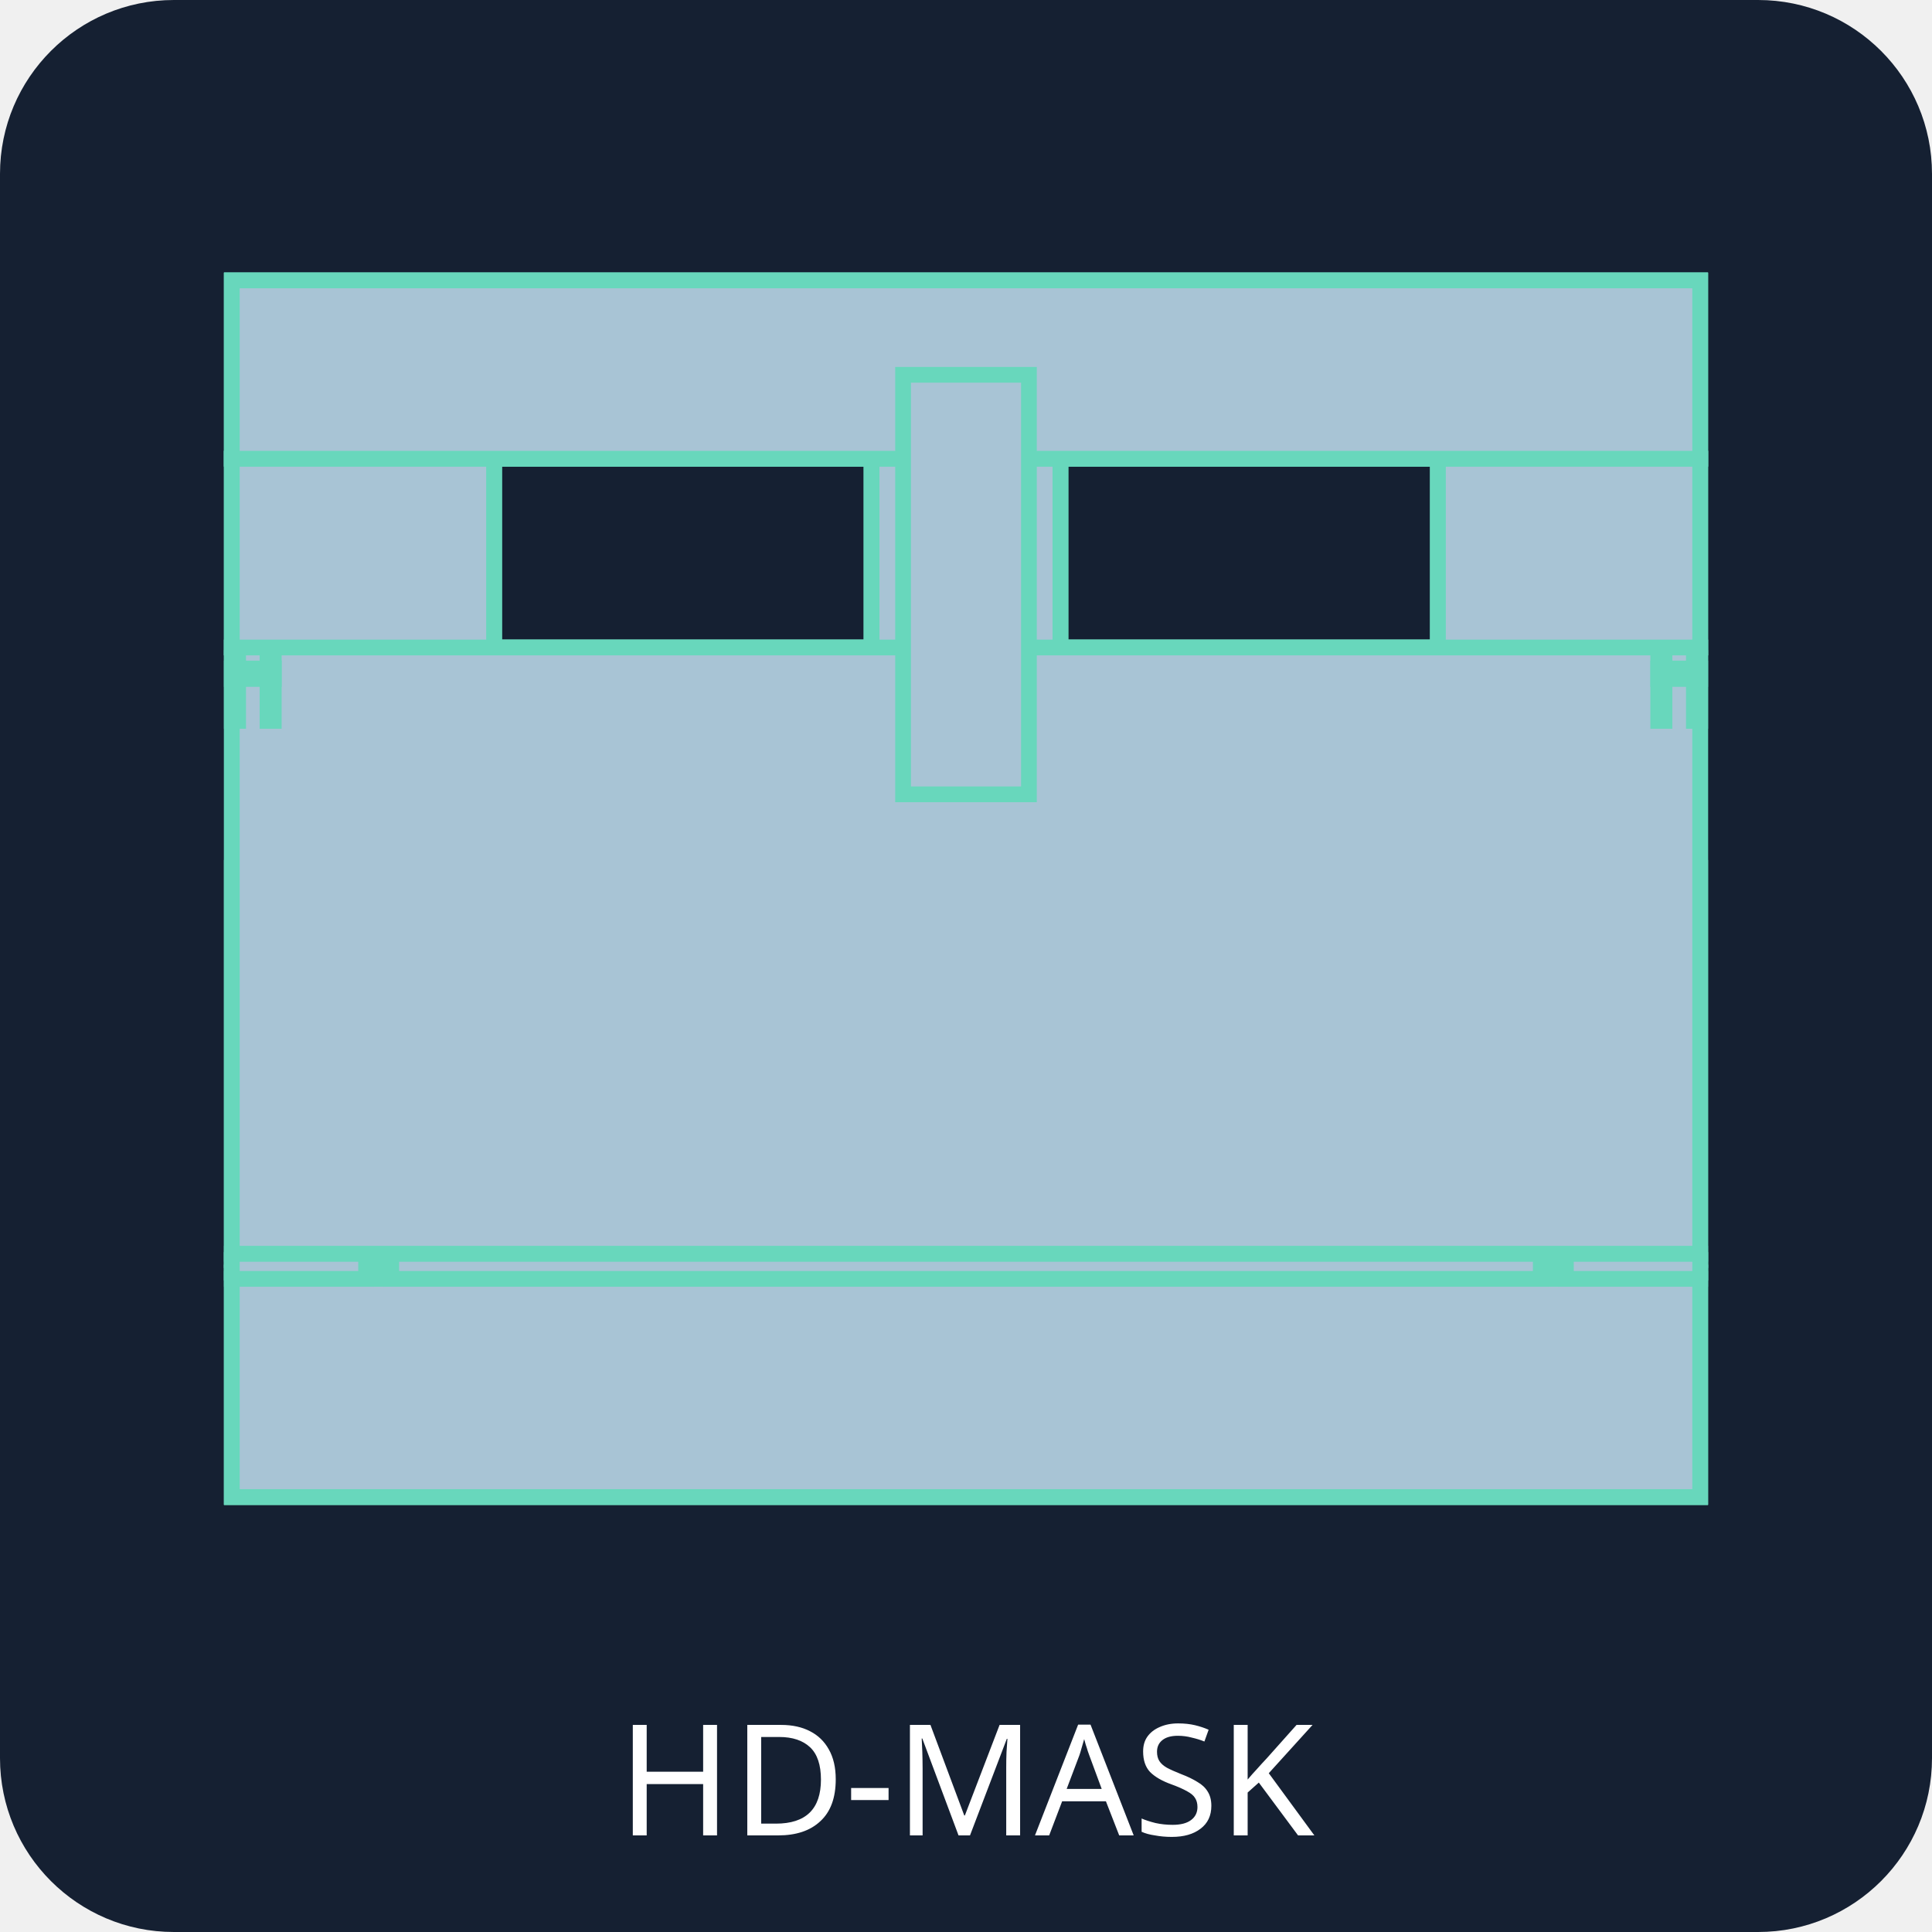
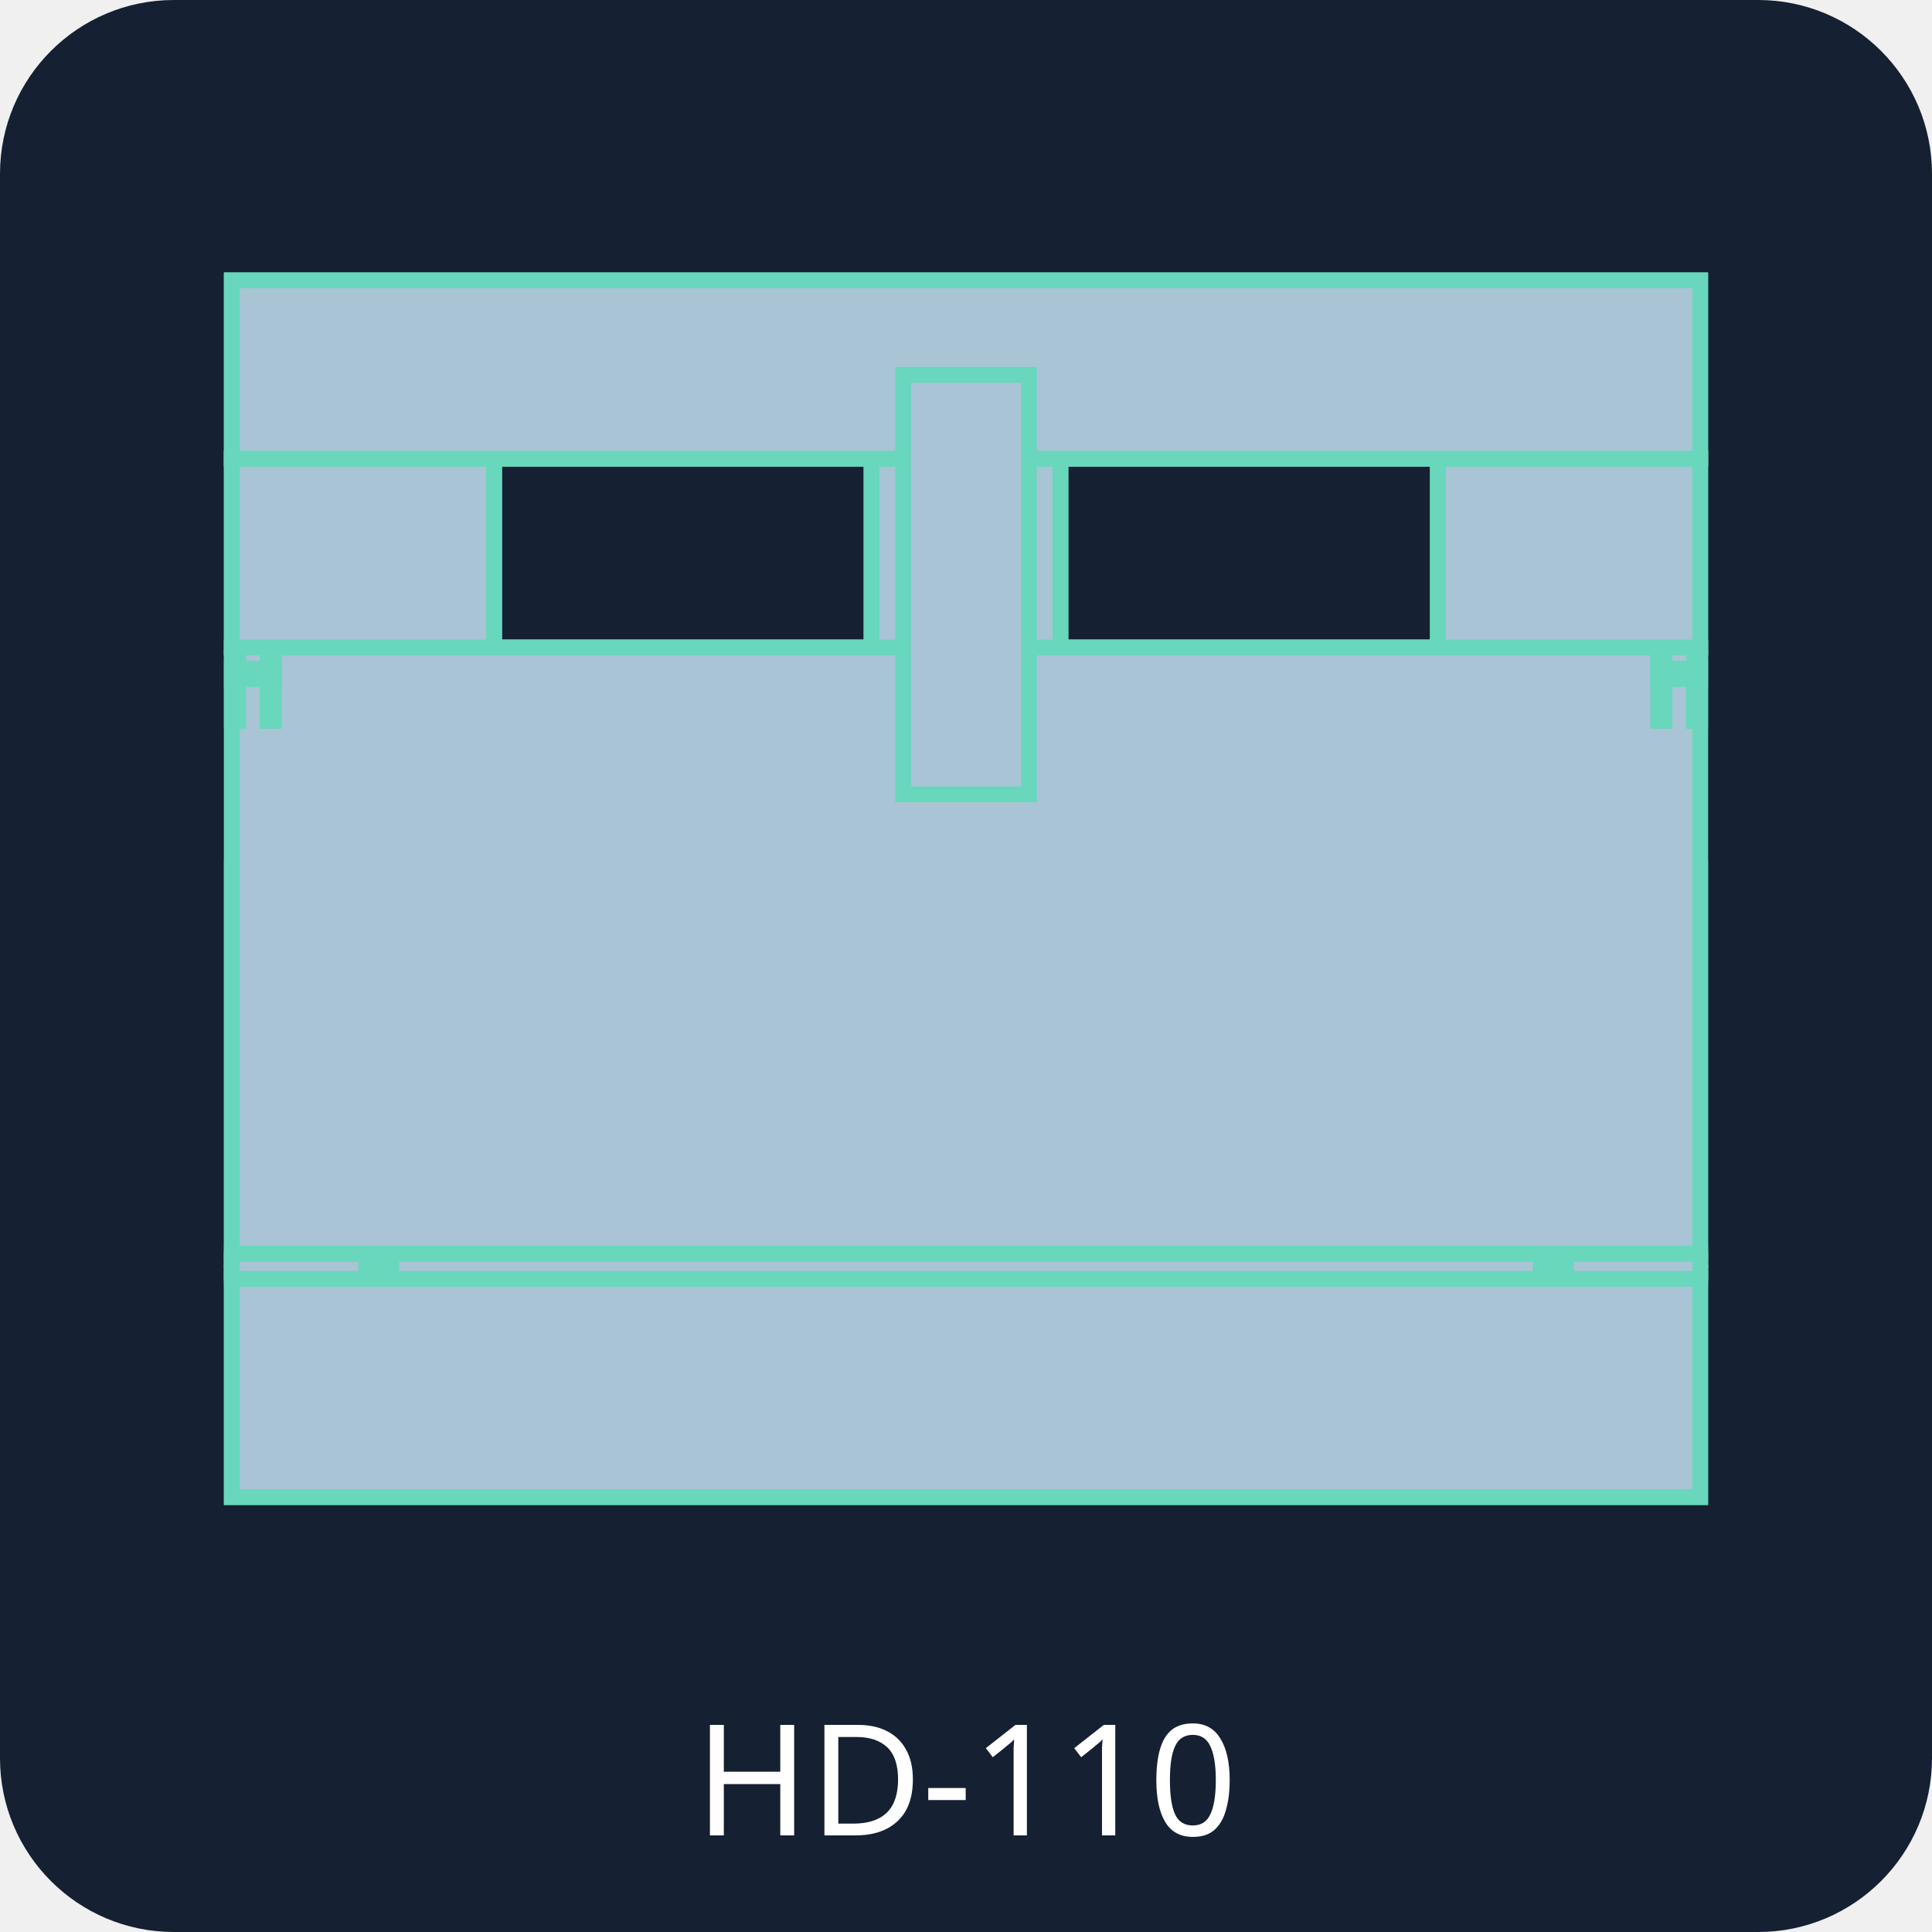
<svg xmlns="http://www.w3.org/2000/svg" width="128" height="128" viewBox="0 0 100 100">
  <rect width="100" height="100" rx="9" fill="#152032" />
  <g fill="#a8c4d5" stroke="#68d7bc" stroke-width="0.015" transform="translate(50.0 97.02857) scale(54.28571)">
    <rect x="-0.7" y="-0.574" width="1.4" height="0.214" />
    <rect x="-0.7" y="-0.586" width="0.134" height="0.012" />
    <rect x="-0.554" y="-0.586" width="1.108" height="0.012" />
    <rect x="0.566" y="-0.586" width="0.134" height="0.012" />
    <rect x="-0.7" y="-1.17" width="1.4" height="0.584" />
    <rect x="-0.7" y="-1.35" width="0.25" height="0.18" />
    <rect x="-0.09" y="-1.35" width="0.18" height="0.18" />
    <rect x="0.45" y="-1.35" width="0.25" height="0.18" />
    <rect x="-0.7" y="-1.52" width="1.4" height="0.17" />
    <rect x="-0.7" y="-0.574" width="1.4" height="0.214" />
    <rect x="-0.7" y="-0.586" width="0.134" height="0.012" />
    <rect x="-0.554" y="-0.586" width="1.108" height="0.012" />
    <rect x="0.566" y="-0.586" width="0.134" height="0.012" />
    <rect x="-0.7" y="-0.96" width="1.4" height="0.374" />
    <rect x="-0.655" y="-1.17" width="1.31" height="0.21" />
    <rect x="-0.7" y="-1.35" width="0.25" height="0.18" />
    <rect x="-0.09" y="-1.35" width="0.18" height="0.18" />
    <rect x="0.45" y="-1.35" width="0.25" height="0.18" />
    <rect x="-0.7" y="-1.52" width="1.4" height="0.17" />
    <rect x="-0.7" y="-0.568" width="1.4" height="0.208" />
    <rect x="-0.7" y="-0.592" width="0.128" height="0.024" />
    <rect x="-0.548" y="-0.592" width="1.096" height="0.024" />
    <rect x="0.572" y="-0.592" width="0.128" height="0.024" />
    <rect x="-0.7" y="-1.17" width="1.4" height="0.578" />
    <rect x="-0.7" y="-1.35" width="0.25" height="0.18" />
    <rect x="-0.09" y="-1.35" width="0.18" height="0.18" />
    <rect x="0.45" y="-1.35" width="0.25" height="0.18" />
    <rect x="-0.7" y="-1.52" width="1.4" height="0.17" />
    <rect x="-0.06" y="-1.43" width="0.12" height="0.4" />
    <rect x="-0.7" y="-1.16" width="0.006" height="0.06" />
    <rect x="-0.666" y="-1.16" width="0.006" height="0.06" />
    <rect x="-0.7" y="-1.15" width="0.04" height="0.01" />
    <rect x="0.66" y="-1.16" width="0.006" height="0.06" />
    <rect x="0.694" y="-1.16" width="0.006" height="0.06" />
    <rect x="0.66" y="-1.15" width="0.04" height="0.01" />
  </g>
-   <text x="50" y="95" text-anchor="middle" font-family="sans-serif" font-size="8" fill="#ffffff">HD-MASK</text>
+   <text x="50" y="95" text-anchor="middle" font-family="sans-serif" font-size="8" fill="#ffffff">HD-110</text>
</svg>
